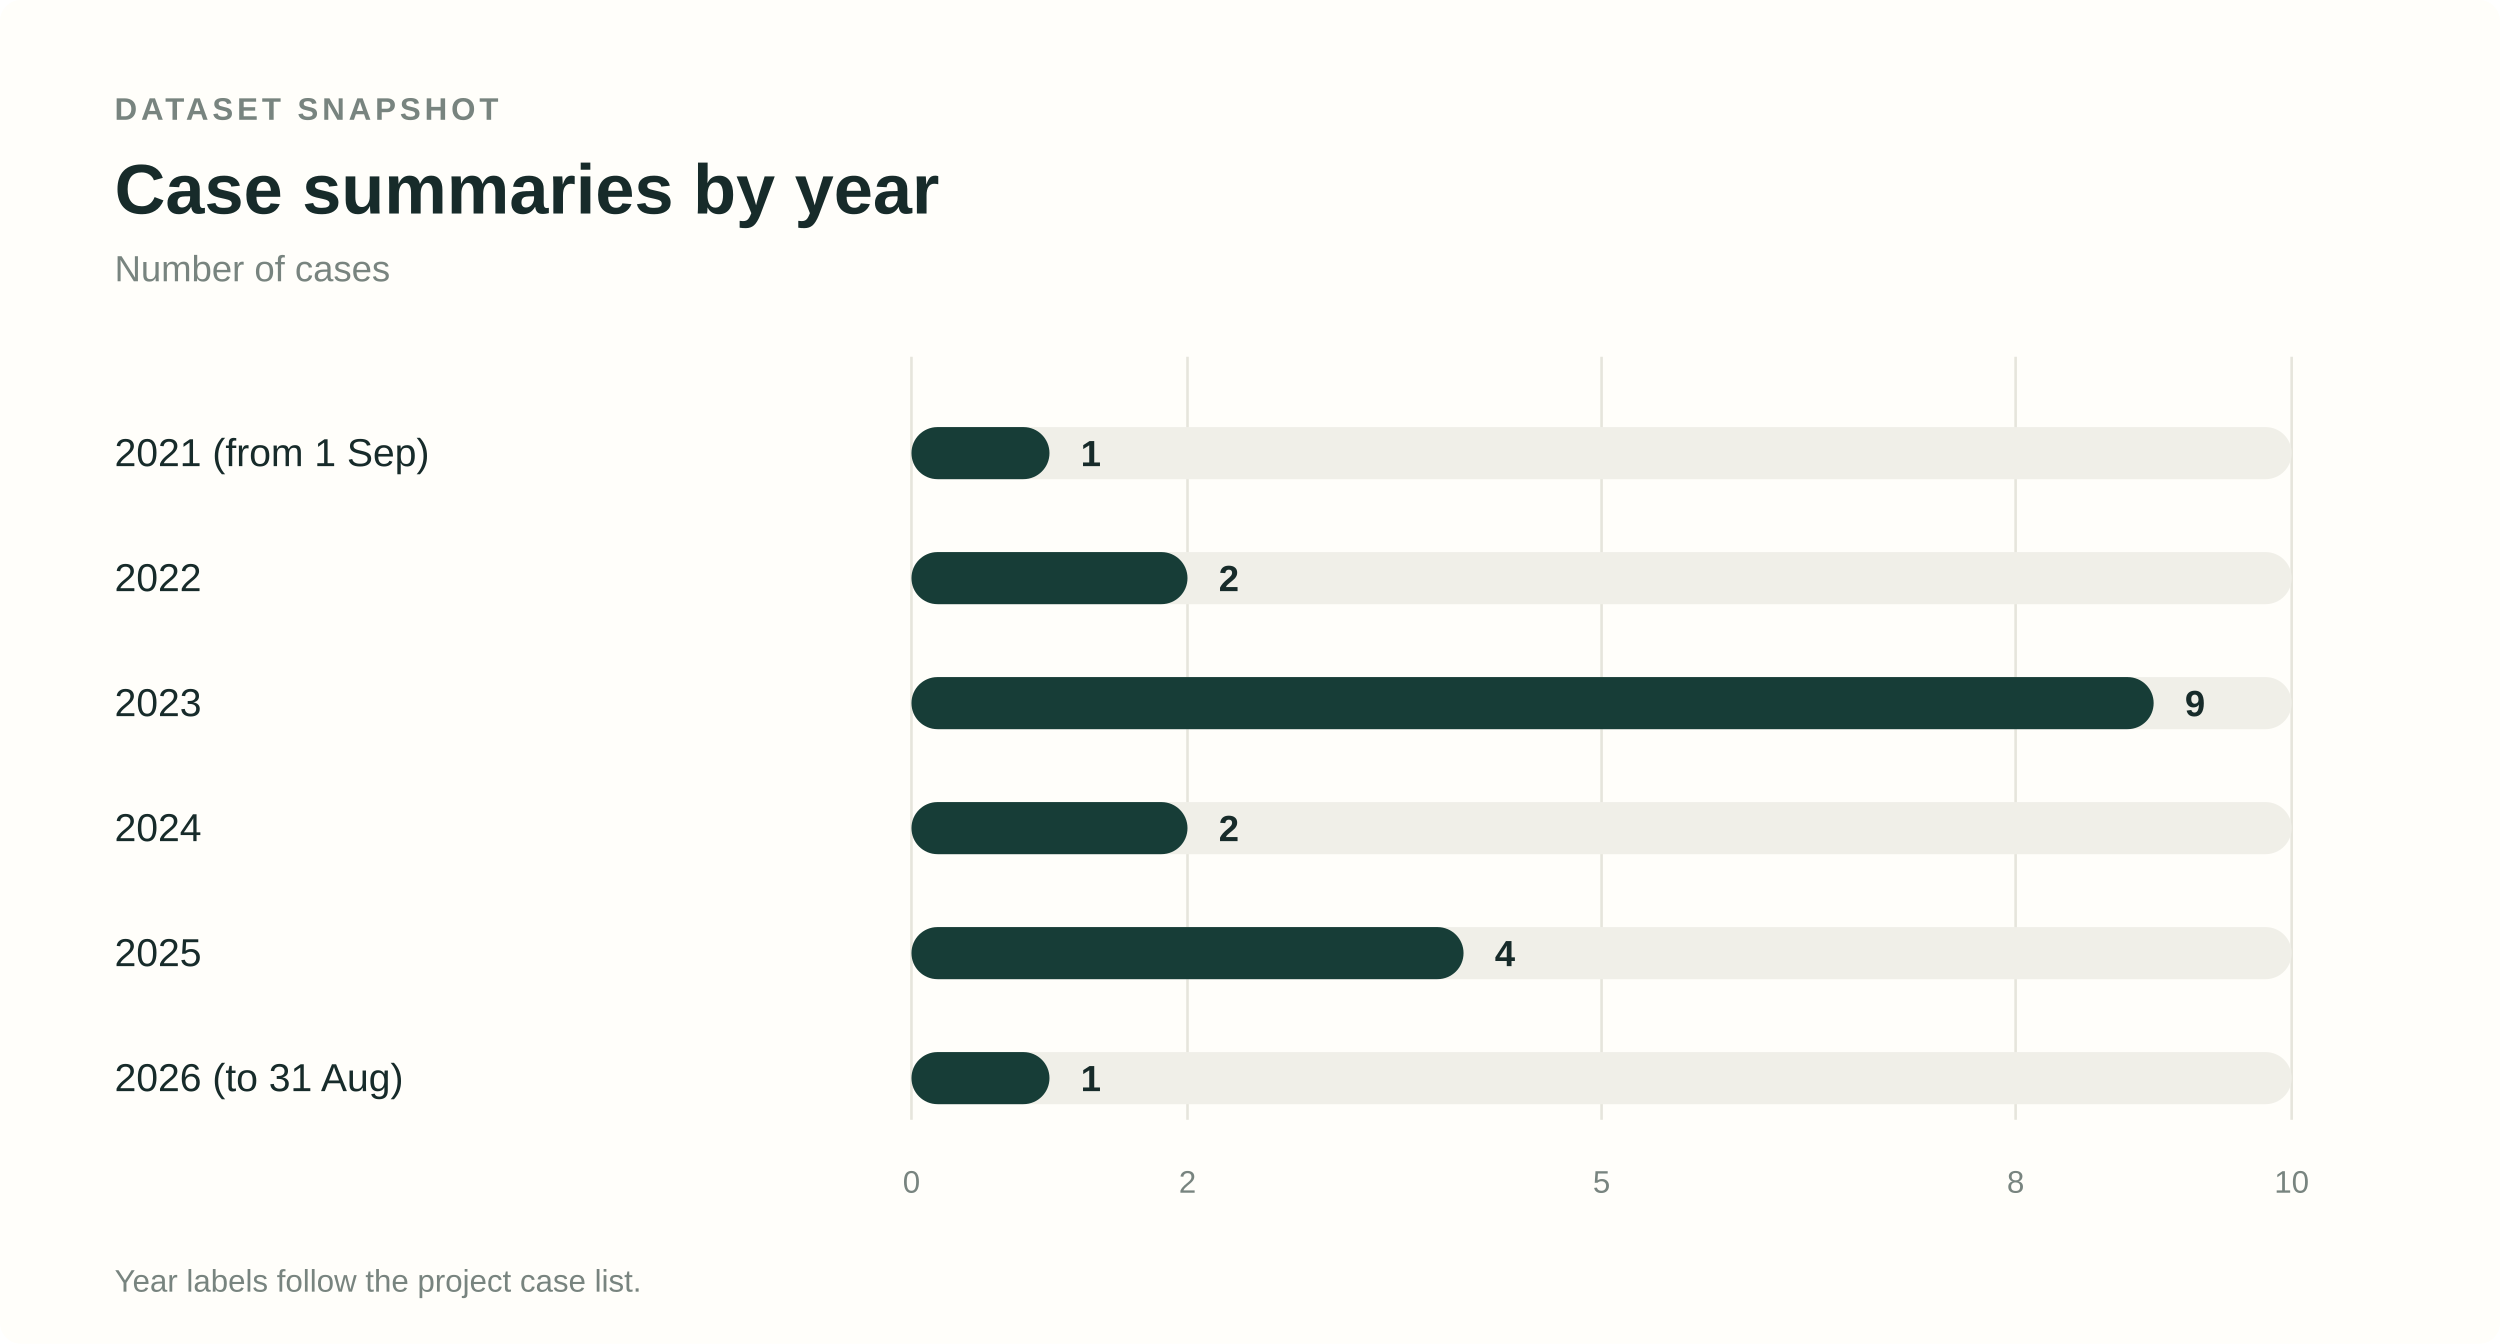
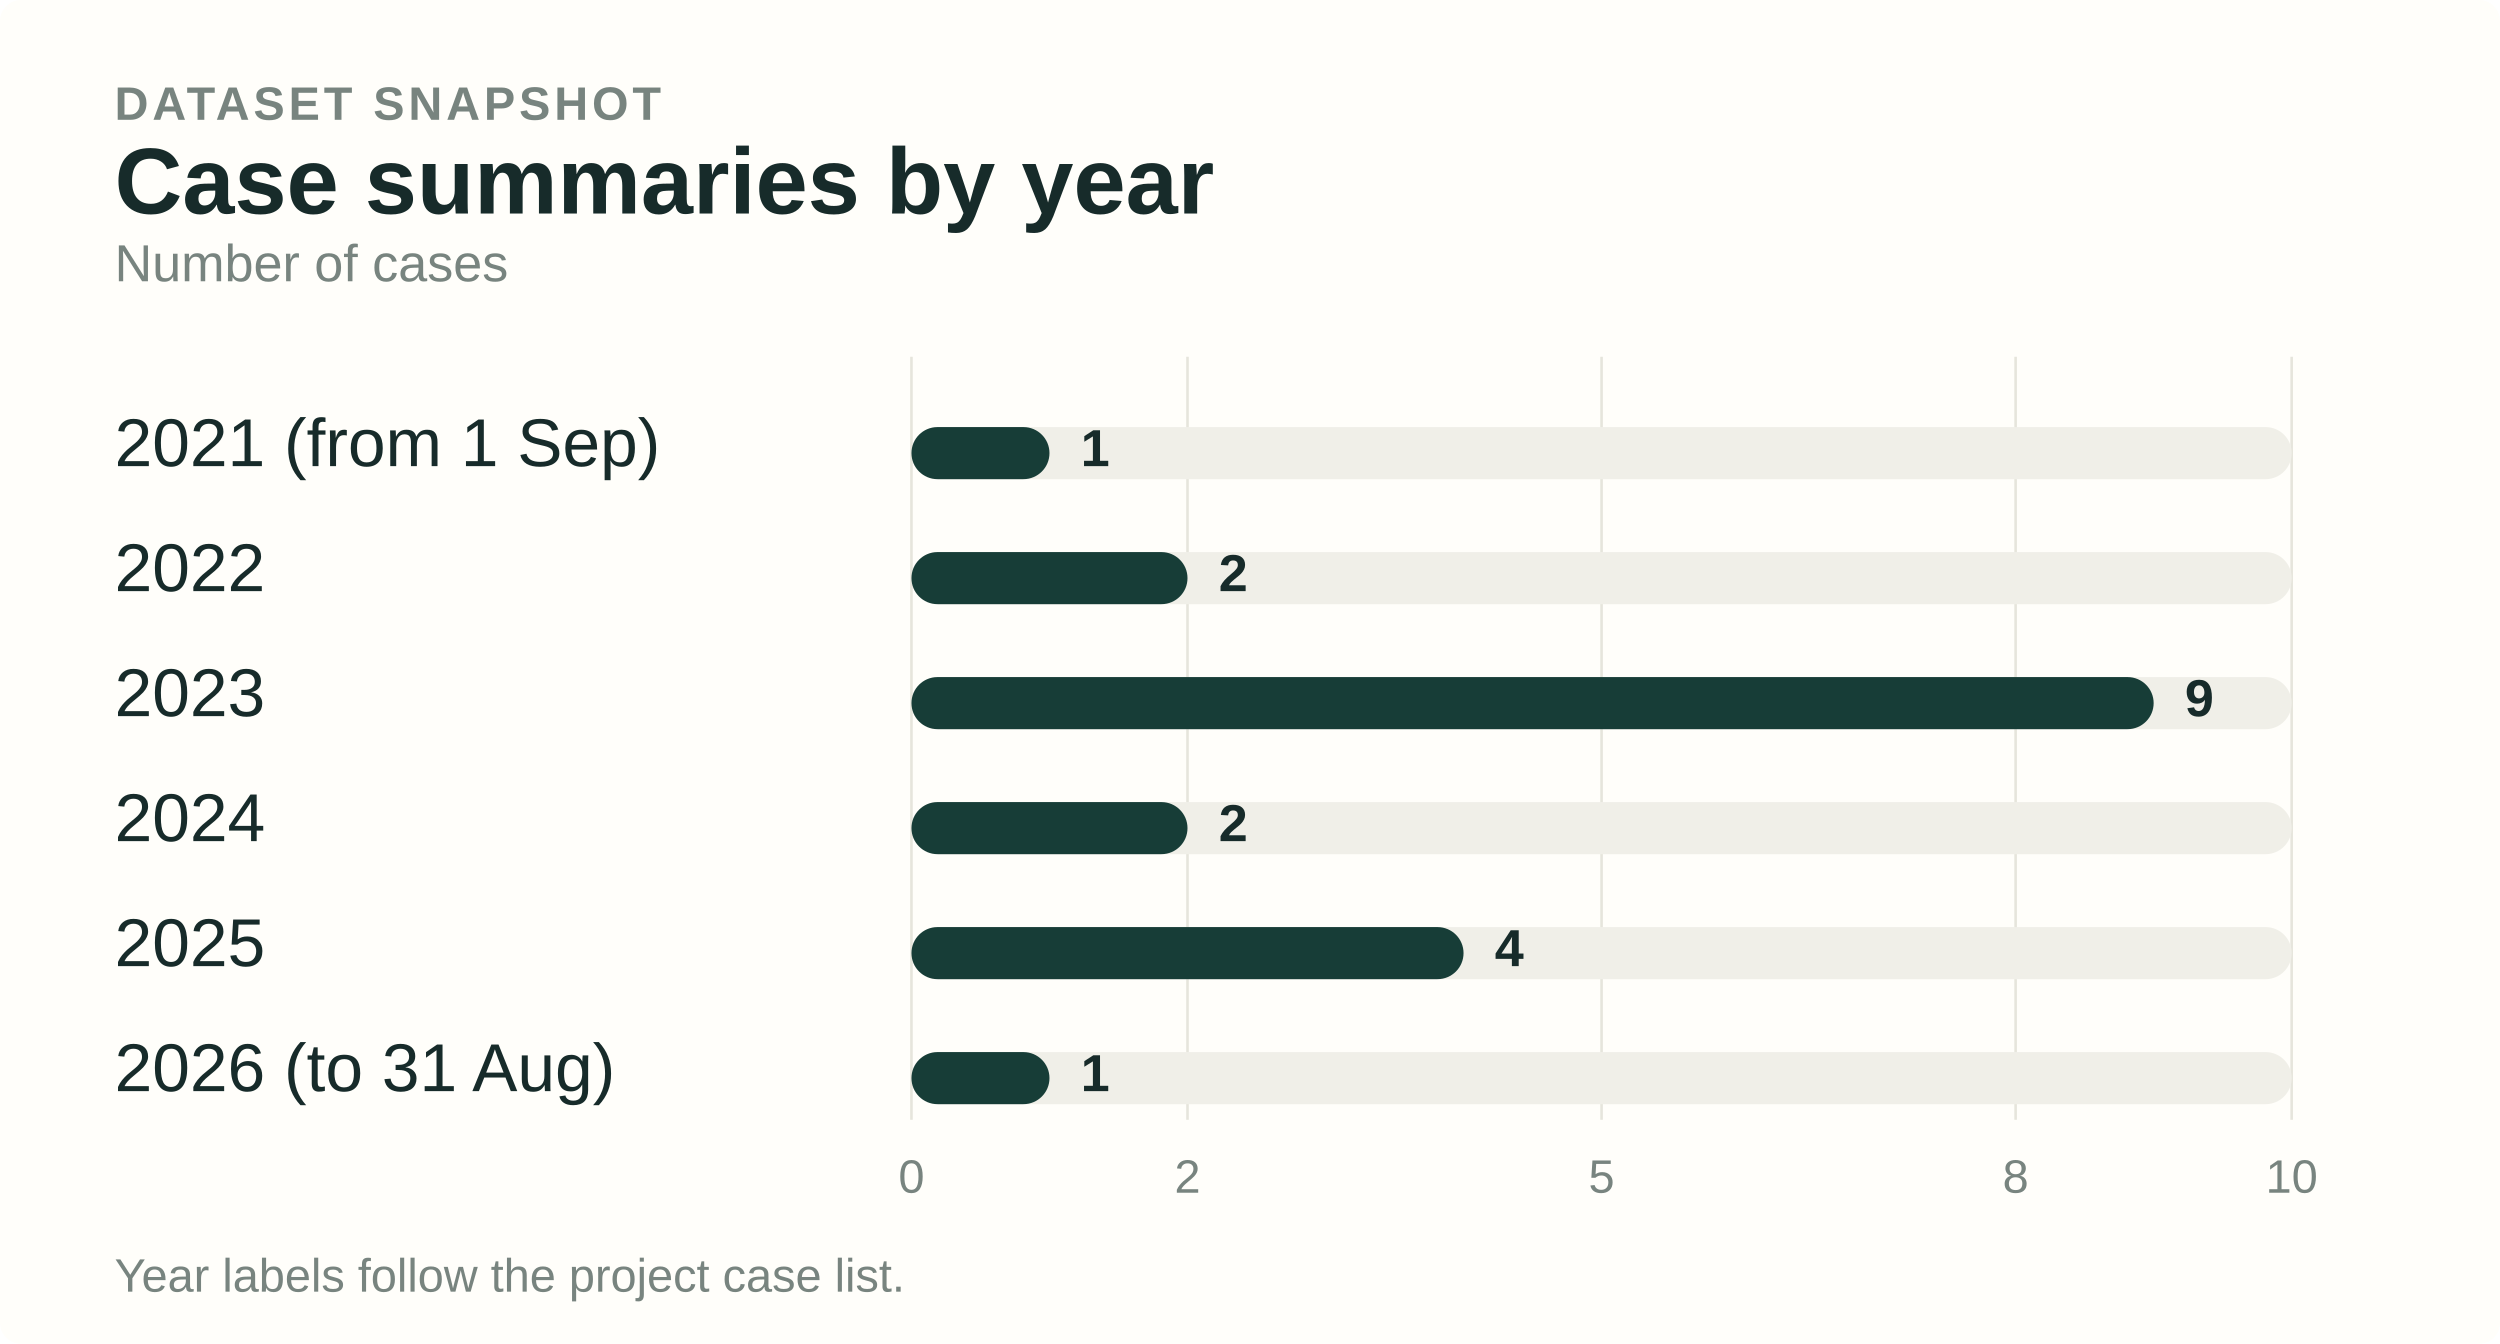
<svg xmlns="http://www.w3.org/2000/svg" viewBox="0 0 960 516" role="img" aria-labelledby="chart-title chart-description">
  <rect width="960" height="516" rx="8" fill="#fffefa" />
-   <text x="44" y="46" fill="#78847f" font-family="Arial, sans-serif" font-size="12" font-weight="700" letter-spacing="1.5">DATASET SNAPSHOT</text>
-   <text x="44" y="82" fill="#172b2a" font-family="Arial, sans-serif" font-size="27" font-weight="700">Case summaries by year</text>
-   <text x="44" y="108" fill="#78847f" font-family="Arial, sans-serif" font-size="14">Number of cases</text>
+   <text x="44" y="46" fill="#78847f" font-family="Arial, sans-serif" font-size="18" font-weight="700" letter-spacing="1.5">DATASET SNAPSHOT</text>
+   <text x="44" y="82" fill="#172b2a" font-family="Arial, sans-serif" font-size="36" font-weight="700">Case summaries by year</text>
+   <text x="44" y="108" fill="#78847f" font-family="Arial, sans-serif" font-size="20">Number of cases</text>
  <line x1="350.0" y1="137" x2="350.0" y2="430" stroke="#e6e5dc" stroke-width="1" />
-   <text x="350.0" y="458" text-anchor="middle" fill="#78847f" font-family="Arial, sans-serif" font-size="12">0</text>
+   <text x="350.0" y="458" text-anchor="middle" fill="#78847f" font-family="Arial, sans-serif" font-size="18">0</text>
  <line x1="456.0" y1="137" x2="456.0" y2="430" stroke="#e6e5dc" stroke-width="1" />
-   <text x="456.0" y="458" text-anchor="middle" fill="#78847f" font-family="Arial, sans-serif" font-size="12">2</text>
+   <text x="456.0" y="458" text-anchor="middle" fill="#78847f" font-family="Arial, sans-serif" font-size="18">2</text>
  <line x1="615.0" y1="137" x2="615.0" y2="430" stroke="#e6e5dc" stroke-width="1" />
-   <text x="615.0" y="458" text-anchor="middle" fill="#78847f" font-family="Arial, sans-serif" font-size="12">5</text>
+   <text x="615.0" y="458" text-anchor="middle" fill="#78847f" font-family="Arial, sans-serif" font-size="18">5</text>
  <line x1="774.0" y1="137" x2="774.0" y2="430" stroke="#e6e5dc" stroke-width="1" />
-   <text x="774.0" y="458" text-anchor="middle" fill="#78847f" font-family="Arial, sans-serif" font-size="12">8</text>
+   <text x="774.0" y="458" text-anchor="middle" fill="#78847f" font-family="Arial, sans-serif" font-size="18">8</text>
  <line x1="880.0" y1="137" x2="880.0" y2="430" stroke="#e6e5dc" stroke-width="1" />
-   <text x="880.0" y="458" text-anchor="middle" fill="#78847f" font-family="Arial, sans-serif" font-size="12">10</text>
-   <text x="44" y="179.0" fill="#172b2a" font-family="Arial, sans-serif" font-size="15">2021 (from 1 Sep)</text>
+   <text x="880.0" y="458" text-anchor="middle" fill="#78847f" font-family="Arial, sans-serif" font-size="18">10</text>
+   <text x="44" y="179.0" fill="#172b2a" font-family="Arial, sans-serif" font-size="26">2021 (from 1 Sep)</text>
  <rect x="350" y="164.0" width="530" height="20" rx="10" fill="#f0efe8" />
  <rect x="350" y="164.0" width="53.0" height="20" rx="10" fill="#173d37" />
-   <text x="415.0" y="179.0" fill="#172b2a" font-family="Arial, sans-serif" font-size="14" font-weight="700">1</text>
-   <text x="44" y="227.0" fill="#172b2a" font-family="Arial, sans-serif" font-size="15">2022</text>
+   <text x="415.0" y="179.0" fill="#172b2a" font-family="Arial, sans-serif" font-size="20" font-weight="700">1</text>
+   <text x="44" y="227.0" fill="#172b2a" font-family="Arial, sans-serif" font-size="26">2022</text>
  <rect x="350" y="212.0" width="530" height="20" rx="10" fill="#f0efe8" />
  <rect x="350" y="212.0" width="106.0" height="20" rx="10" fill="#173d37" />
-   <text x="468.0" y="227.0" fill="#172b2a" font-family="Arial, sans-serif" font-size="14" font-weight="700">2</text>
-   <text x="44" y="275.0" fill="#172b2a" font-family="Arial, sans-serif" font-size="15">2023</text>
+   <text x="468.0" y="227.0" fill="#172b2a" font-family="Arial, sans-serif" font-size="20" font-weight="700">2</text>
+   <text x="44" y="275.0" fill="#172b2a" font-family="Arial, sans-serif" font-size="26">2023</text>
  <rect x="350" y="260.0" width="530" height="20" rx="10" fill="#f0efe8" />
  <rect x="350" y="260.0" width="477.0" height="20" rx="10" fill="#173d37" />
-   <text x="839.0" y="275.0" fill="#172b2a" font-family="Arial, sans-serif" font-size="14" font-weight="700">9</text>
-   <text x="44" y="323.0" fill="#172b2a" font-family="Arial, sans-serif" font-size="15">2024</text>
+   <text x="839.0" y="275.0" fill="#172b2a" font-family="Arial, sans-serif" font-size="20" font-weight="700">9</text>
+   <text x="44" y="323.0" fill="#172b2a" font-family="Arial, sans-serif" font-size="26">2024</text>
  <rect x="350" y="308.0" width="530" height="20" rx="10" fill="#f0efe8" />
  <rect x="350" y="308.0" width="106.0" height="20" rx="10" fill="#173d37" />
-   <text x="468.0" y="323.0" fill="#172b2a" font-family="Arial, sans-serif" font-size="14" font-weight="700">2</text>
-   <text x="44" y="371.0" fill="#172b2a" font-family="Arial, sans-serif" font-size="15">2025</text>
+   <text x="468.0" y="323.0" fill="#172b2a" font-family="Arial, sans-serif" font-size="20" font-weight="700">2</text>
+   <text x="44" y="371.0" fill="#172b2a" font-family="Arial, sans-serif" font-size="26">2025</text>
  <rect x="350" y="356.0" width="530" height="20" rx="10" fill="#f0efe8" />
  <rect x="350" y="356.0" width="212.0" height="20" rx="10" fill="#173d37" />
-   <text x="574.0" y="371.0" fill="#172b2a" font-family="Arial, sans-serif" font-size="14" font-weight="700">4</text>
-   <text x="44" y="419.0" fill="#172b2a" font-family="Arial, sans-serif" font-size="15">2026 (to 31 Aug)</text>
+   <text x="574.0" y="371.0" fill="#172b2a" font-family="Arial, sans-serif" font-size="20" font-weight="700">4</text>
+   <text x="44" y="419.0" fill="#172b2a" font-family="Arial, sans-serif" font-size="26">2026 (to 31 Aug)</text>
  <rect x="350" y="404.0" width="530" height="20" rx="10" fill="#f0efe8" />
  <rect x="350" y="404.0" width="53.0" height="20" rx="10" fill="#173d37" />
-   <text x="415.0" y="419.0" fill="#172b2a" font-family="Arial, sans-serif" font-size="14" font-weight="700">1</text>
-   <text x="44" y="496" fill="#78847f" font-family="Arial, sans-serif" font-size="12">Year labels follow the project case list.</text>
+   <text x="415.0" y="419.0" fill="#172b2a" font-family="Arial, sans-serif" font-size="20" font-weight="700">1</text>
+   <text x="44" y="496" fill="#78847f" font-family="Arial, sans-serif" font-size="18">Year labels follow the project case list.</text>
</svg>
